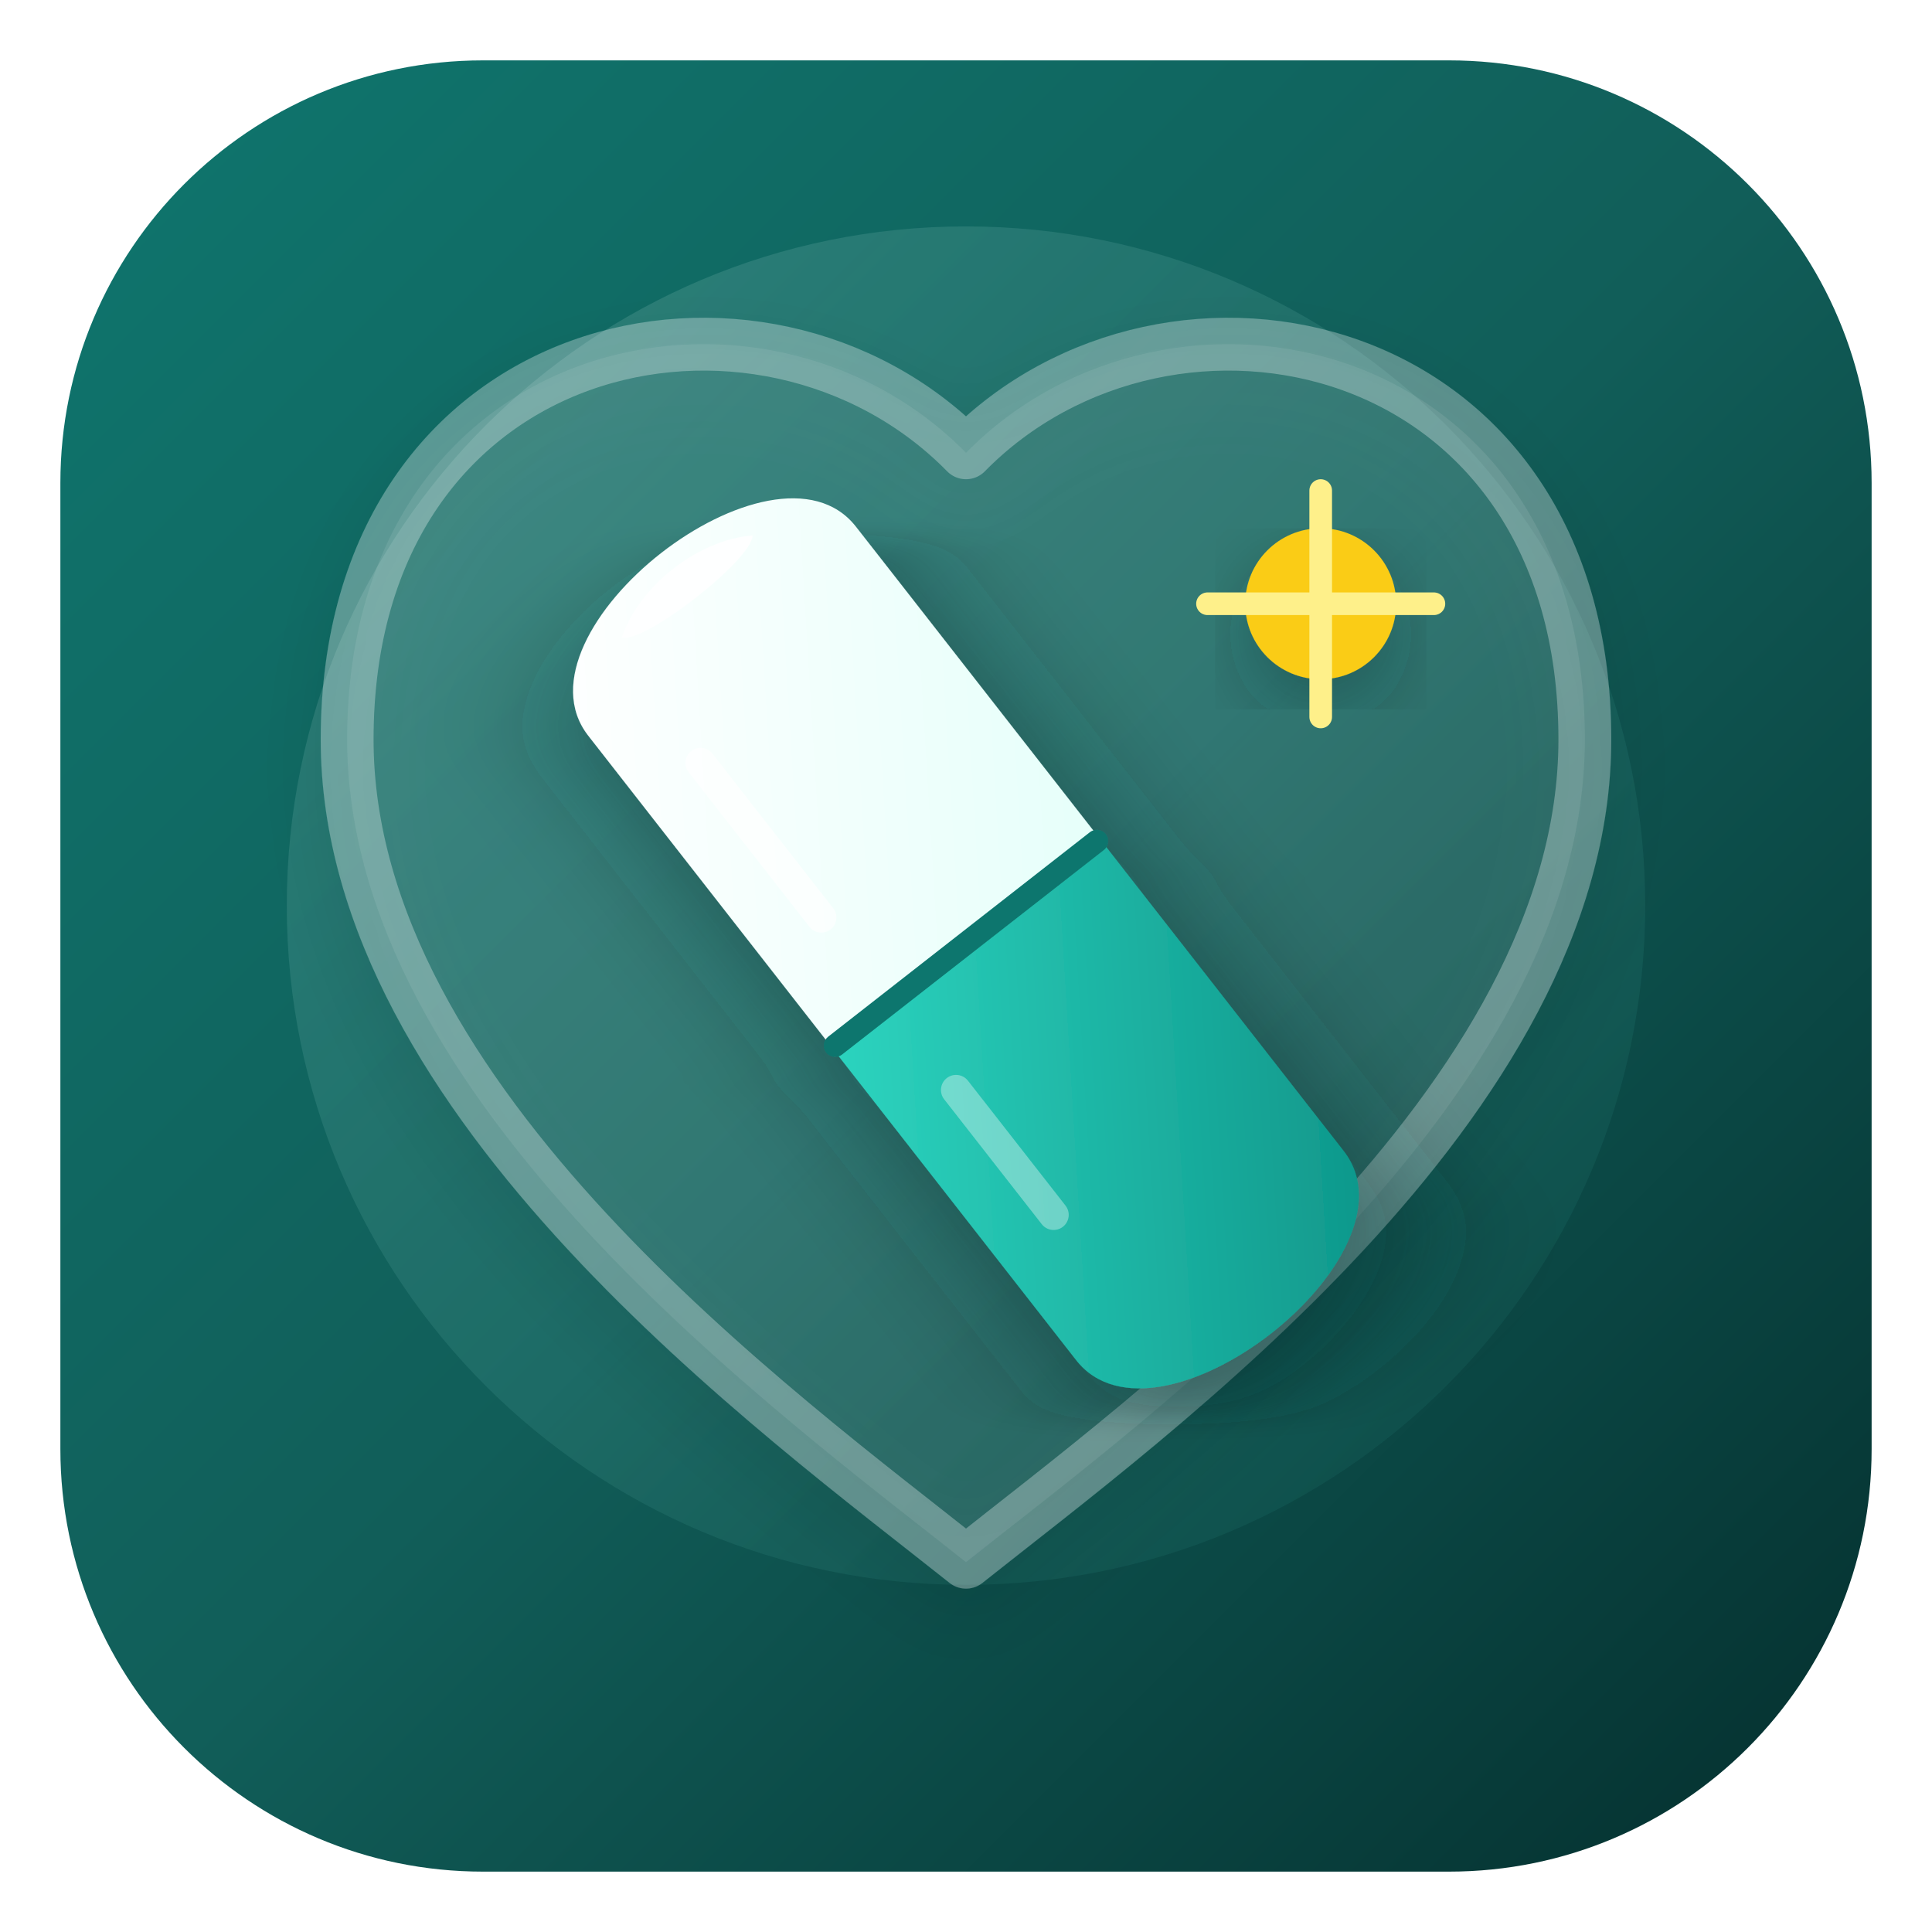
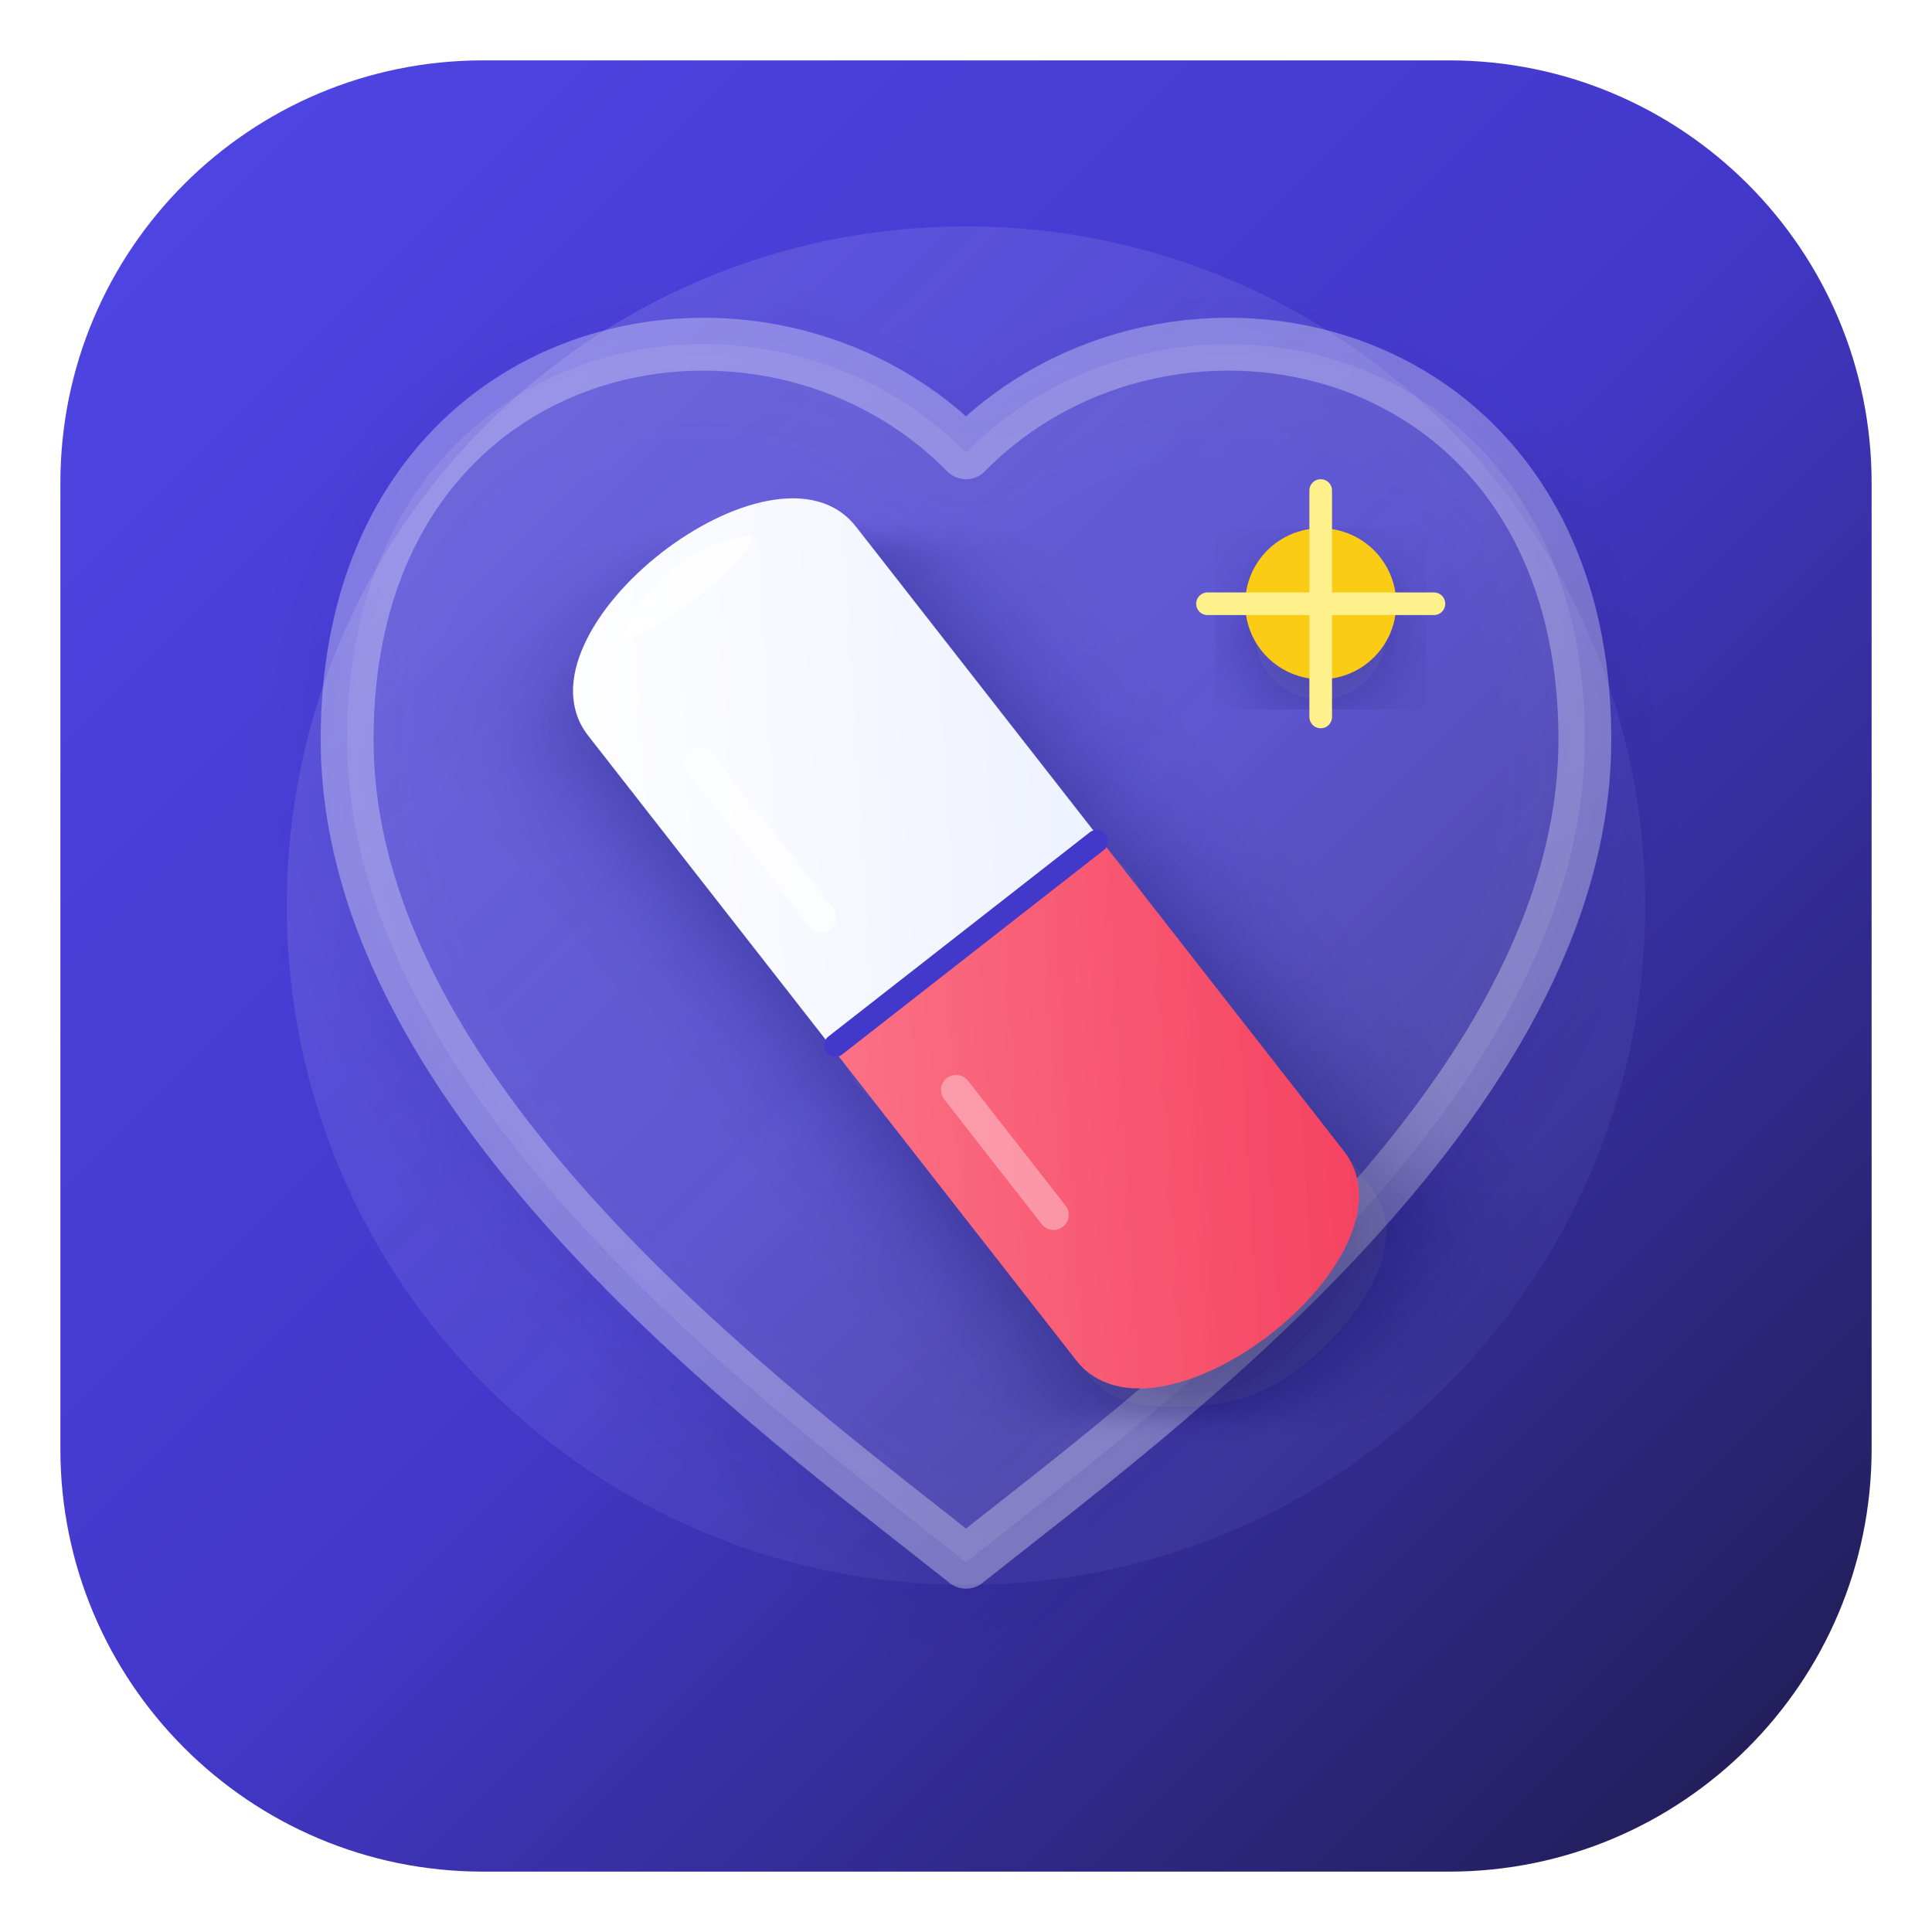
<svg xmlns="http://www.w3.org/2000/svg" viewBox="0 0 512 512" width="512" height="512">
  <defs>
    <linearGradient id="bgGrad512" x1="0%" y1="0%" x2="100%" y2="100%">
-       <stop offset="0%" stop-color="#0F766E" />
-       <stop offset="50%" stop-color="#115E59" />
-       <stop offset="100%" stop-color="#042F2E" />
+       <stop offset="0%" stop-color="#4F46E5" />
+       <stop offset="50%" stop-color="#4338CA" />
+       <stop offset="100%" stop-color="#1E1B4B" />
    </linearGradient>
    <linearGradient id="pillWhite" x1="0%" y1="0%" x2="100%" y2="100%">
      <stop offset="0%" stop-color="#FFFFFF" />
-       <stop offset="100%" stop-color="#E6FFFA" />
+       <stop offset="100%" stop-color="#EEF2FF" />
    </linearGradient>
-     <linearGradient id="pillTeal" x1="0%" y1="0%" x2="100%" y2="100%">
-       <stop offset="0%" stop-color="#2DD4BF" />
-       <stop offset="100%" stop-color="#0D9488" />
+     <linearGradient id="pillCoral" x1="0%" y1="0%" x2="100%" y2="100%">
+       <stop offset="0%" stop-color="#FB7185" />
+       <stop offset="100%" stop-color="#F43F5E" />
    </linearGradient>
    <linearGradient id="heartGlow" x1="0%" y1="0%" x2="100%" y2="100%">
      <stop offset="0%" stop-color="rgba(255, 255, 255, 0.4)" />
-       <stop offset="100%" stop-color="rgba(45, 212, 191, 0.15)" />
+       <stop offset="100%" stop-color="rgba(129, 140, 248, 0.18)" />
    </linearGradient>
    <filter id="glow512" x="-20%" y="-20%" width="140%" height="140%">
-       <feDropShadow dx="0" dy="12" stdDeviation="16" flood-color="#042F2E" flood-opacity="0.45" />
+       <feDropShadow dx="0" dy="12" stdDeviation="16" flood-color="#1E1B4B" flood-opacity="0.45" />
    </filter>
    <filter id="softShadow" x="-20%" y="-20%" width="140%" height="140%">
-       <feDropShadow dx="0" dy="8" stdDeviation="10" flood-color="#042F2E" flood-opacity="0.3" />
+       <feDropShadow dx="0" dy="8" stdDeviation="10" flood-color="#1E1B4B" flood-opacity="0.3" />
    </filter>
  </defs>
  <rect x="16" y="16" width="480" height="480" rx="112" fill="url(#bgGrad512)" />
  <circle cx="256" cy="240" r="180" fill="url(#heartGlow)" opacity="0.35" />
  <path d="M256 120 C310 65, 420 88, 420 196 C420 292, 305 375, 256 414 C207 375, 92 292, 92 196 C92 88, 202 65, 256 120 Z" fill="rgba(255, 255, 255, 0.08)" stroke="rgba(255, 255, 255, 0.3)" stroke-width="14" stroke-linecap="round" stroke-linejoin="round" filter="url(#softShadow)" />
  <g transform="translate(256, 250) rotate(-38)" filter="url(#glow512)">
    <path d="M-45,-105 C-45,-140 45,-140 45,-105 L45,0 L-45,0 Z" fill="url(#pillWhite)" />
-     <path d="M-45,0 L45,0 L45,105 C45,140 -45,140 -45,105 Z" fill="url(#pillTeal)" />
-     <rect x="-47" y="-3" width="94" height="6" rx="3" fill="#0F766E" />
+     <path d="M-45,0 L45,0 L45,105 C45,140 -45,140 -45,105 Z" fill="url(#pillCoral)" />
+     <rect x="-47" y="-3" width="94" height="6" rx="3" fill="#4338CA" />
    <path d="M-22,-120 C-10,-128 10,-128 22,-120 C18,-115 -18,-115 -22,-120 Z" fill="rgba(255, 255, 255, 0.85)" />
    <rect x="-30" y="-85" width="8" height="60" rx="4" fill="rgba(255, 255, 255, 0.65)" />
    <rect x="-30" y="25" width="8" height="50" rx="4" fill="rgba(255, 255, 255, 0.35)" />
  </g>
  <g transform="translate(350, 160)">
    <circle cx="0" cy="0" r="20" fill="#FACC15" filter="url(#softShadow)" />
    <path d="M0 -30 L0 30 M-30 0 L30 0" stroke="#FEF08A" stroke-width="6" stroke-linecap="round" />
  </g>
</svg>
